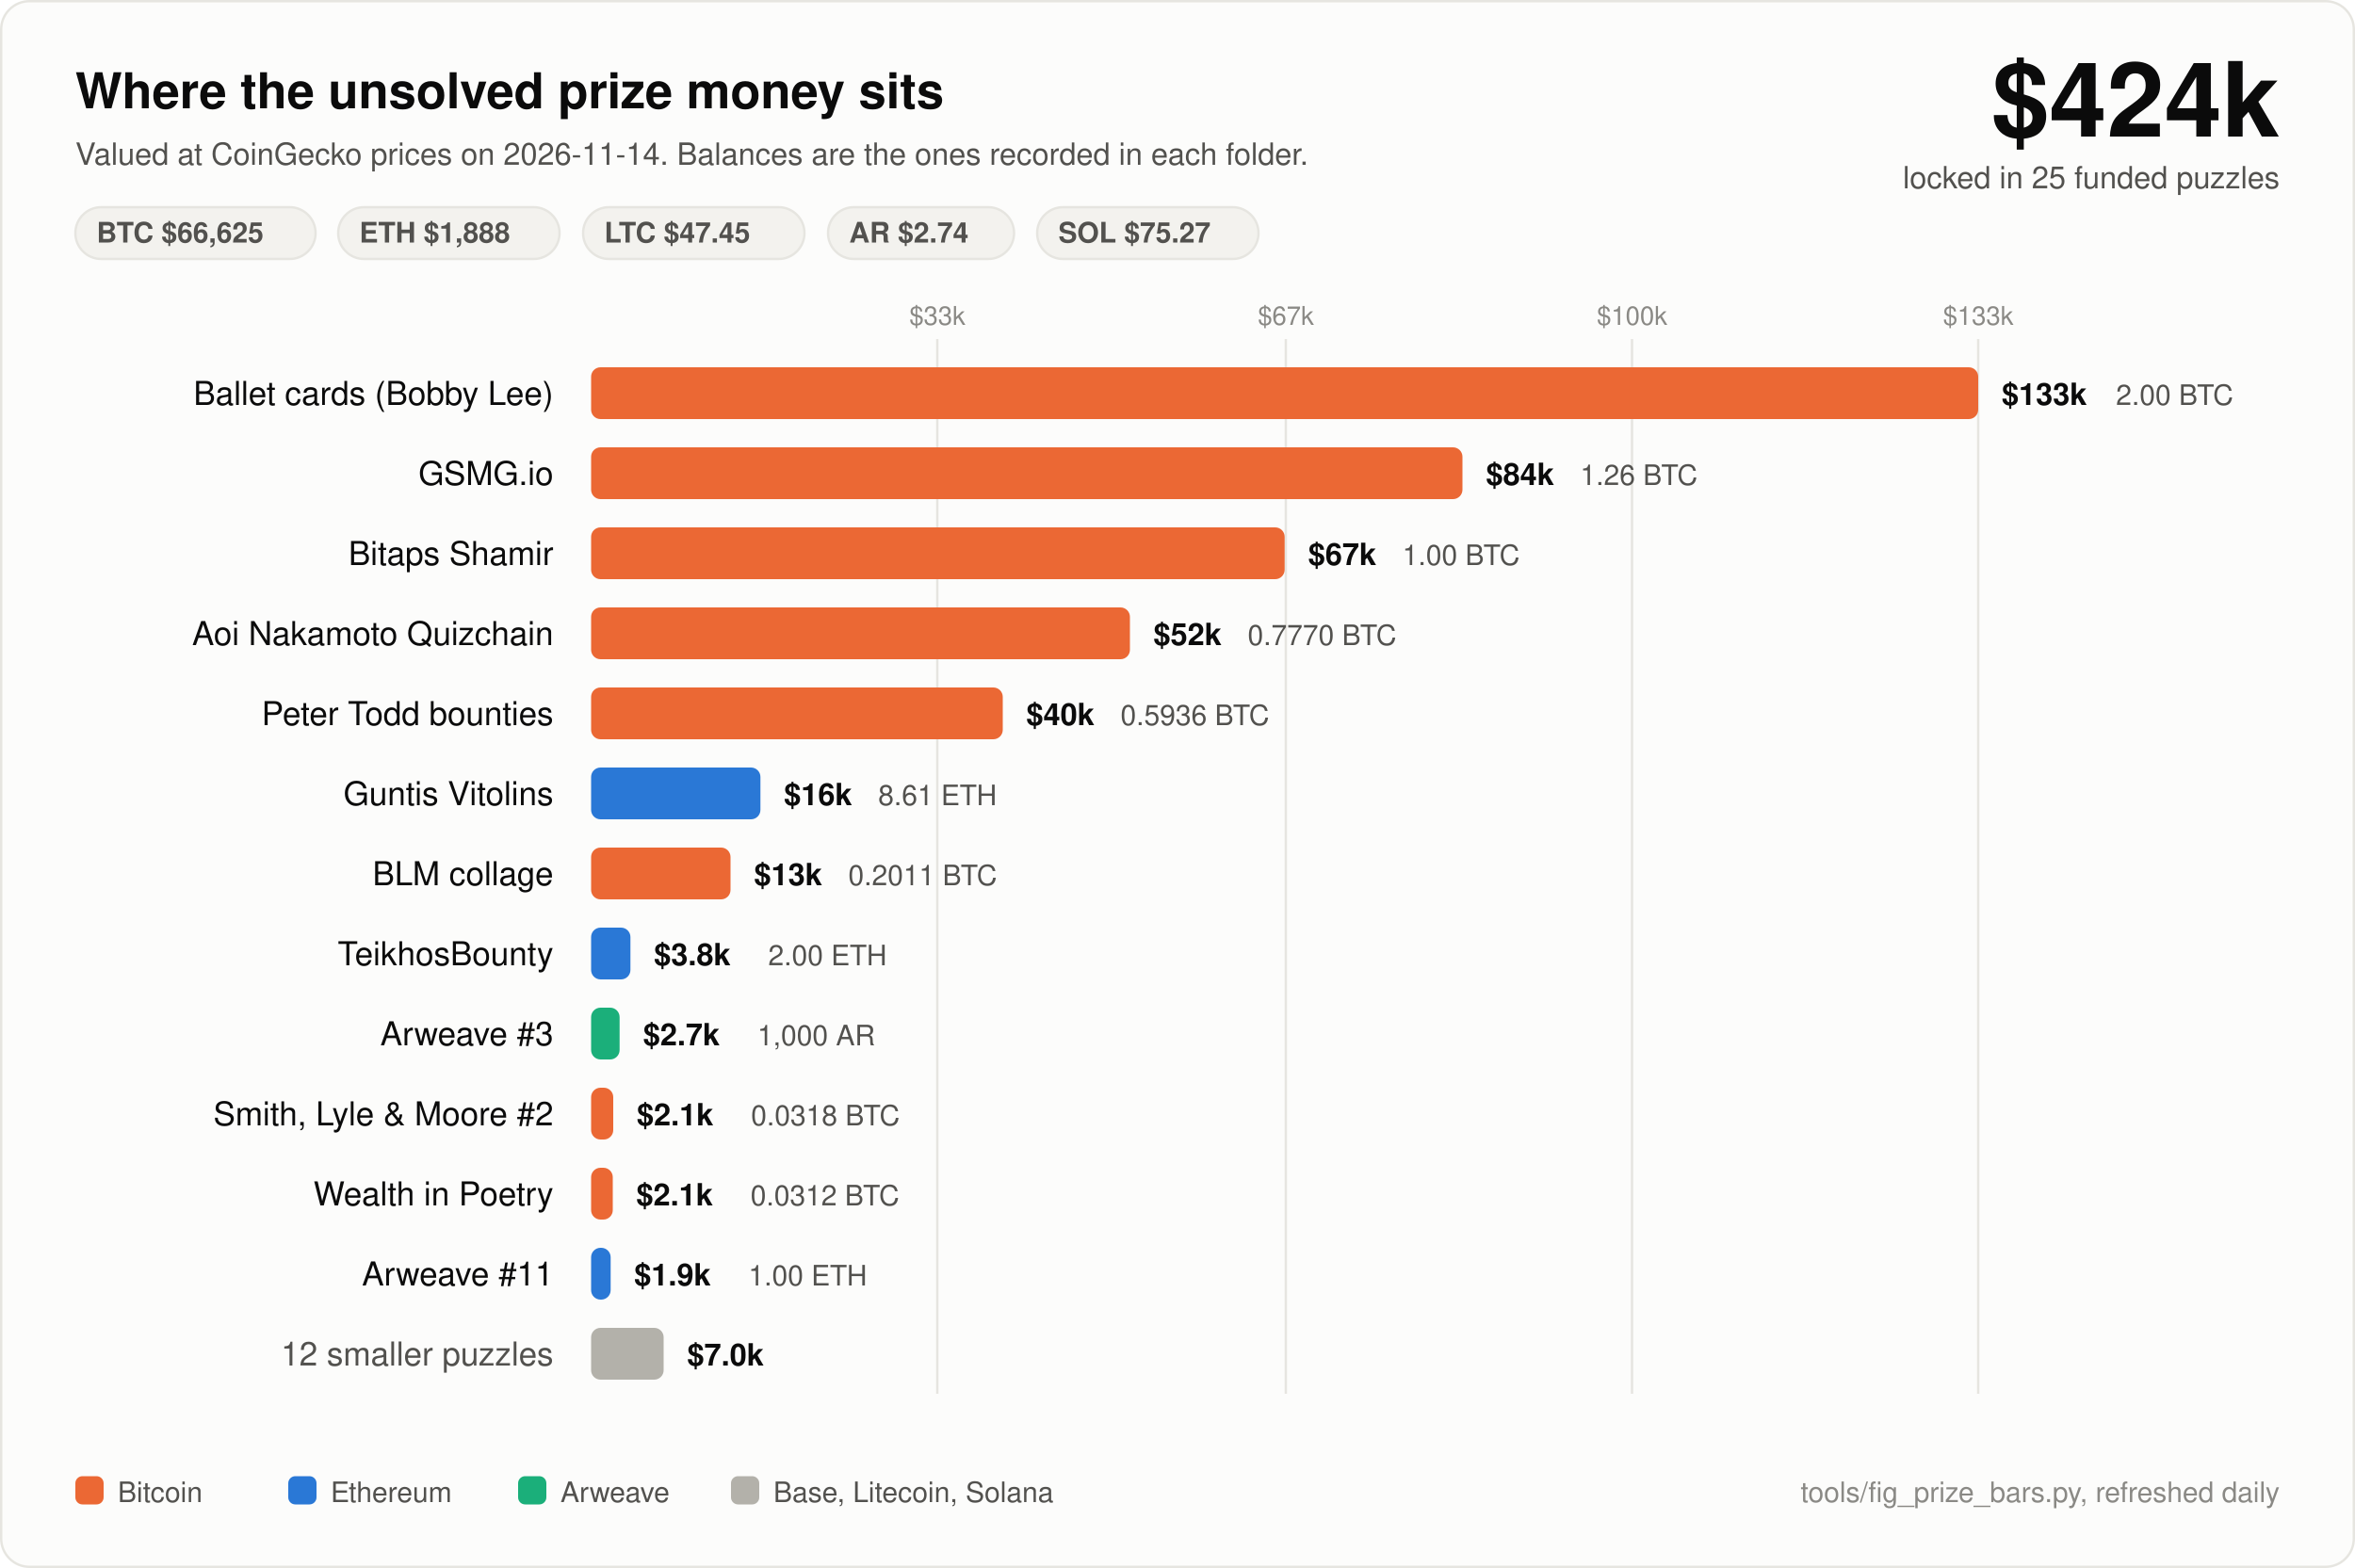
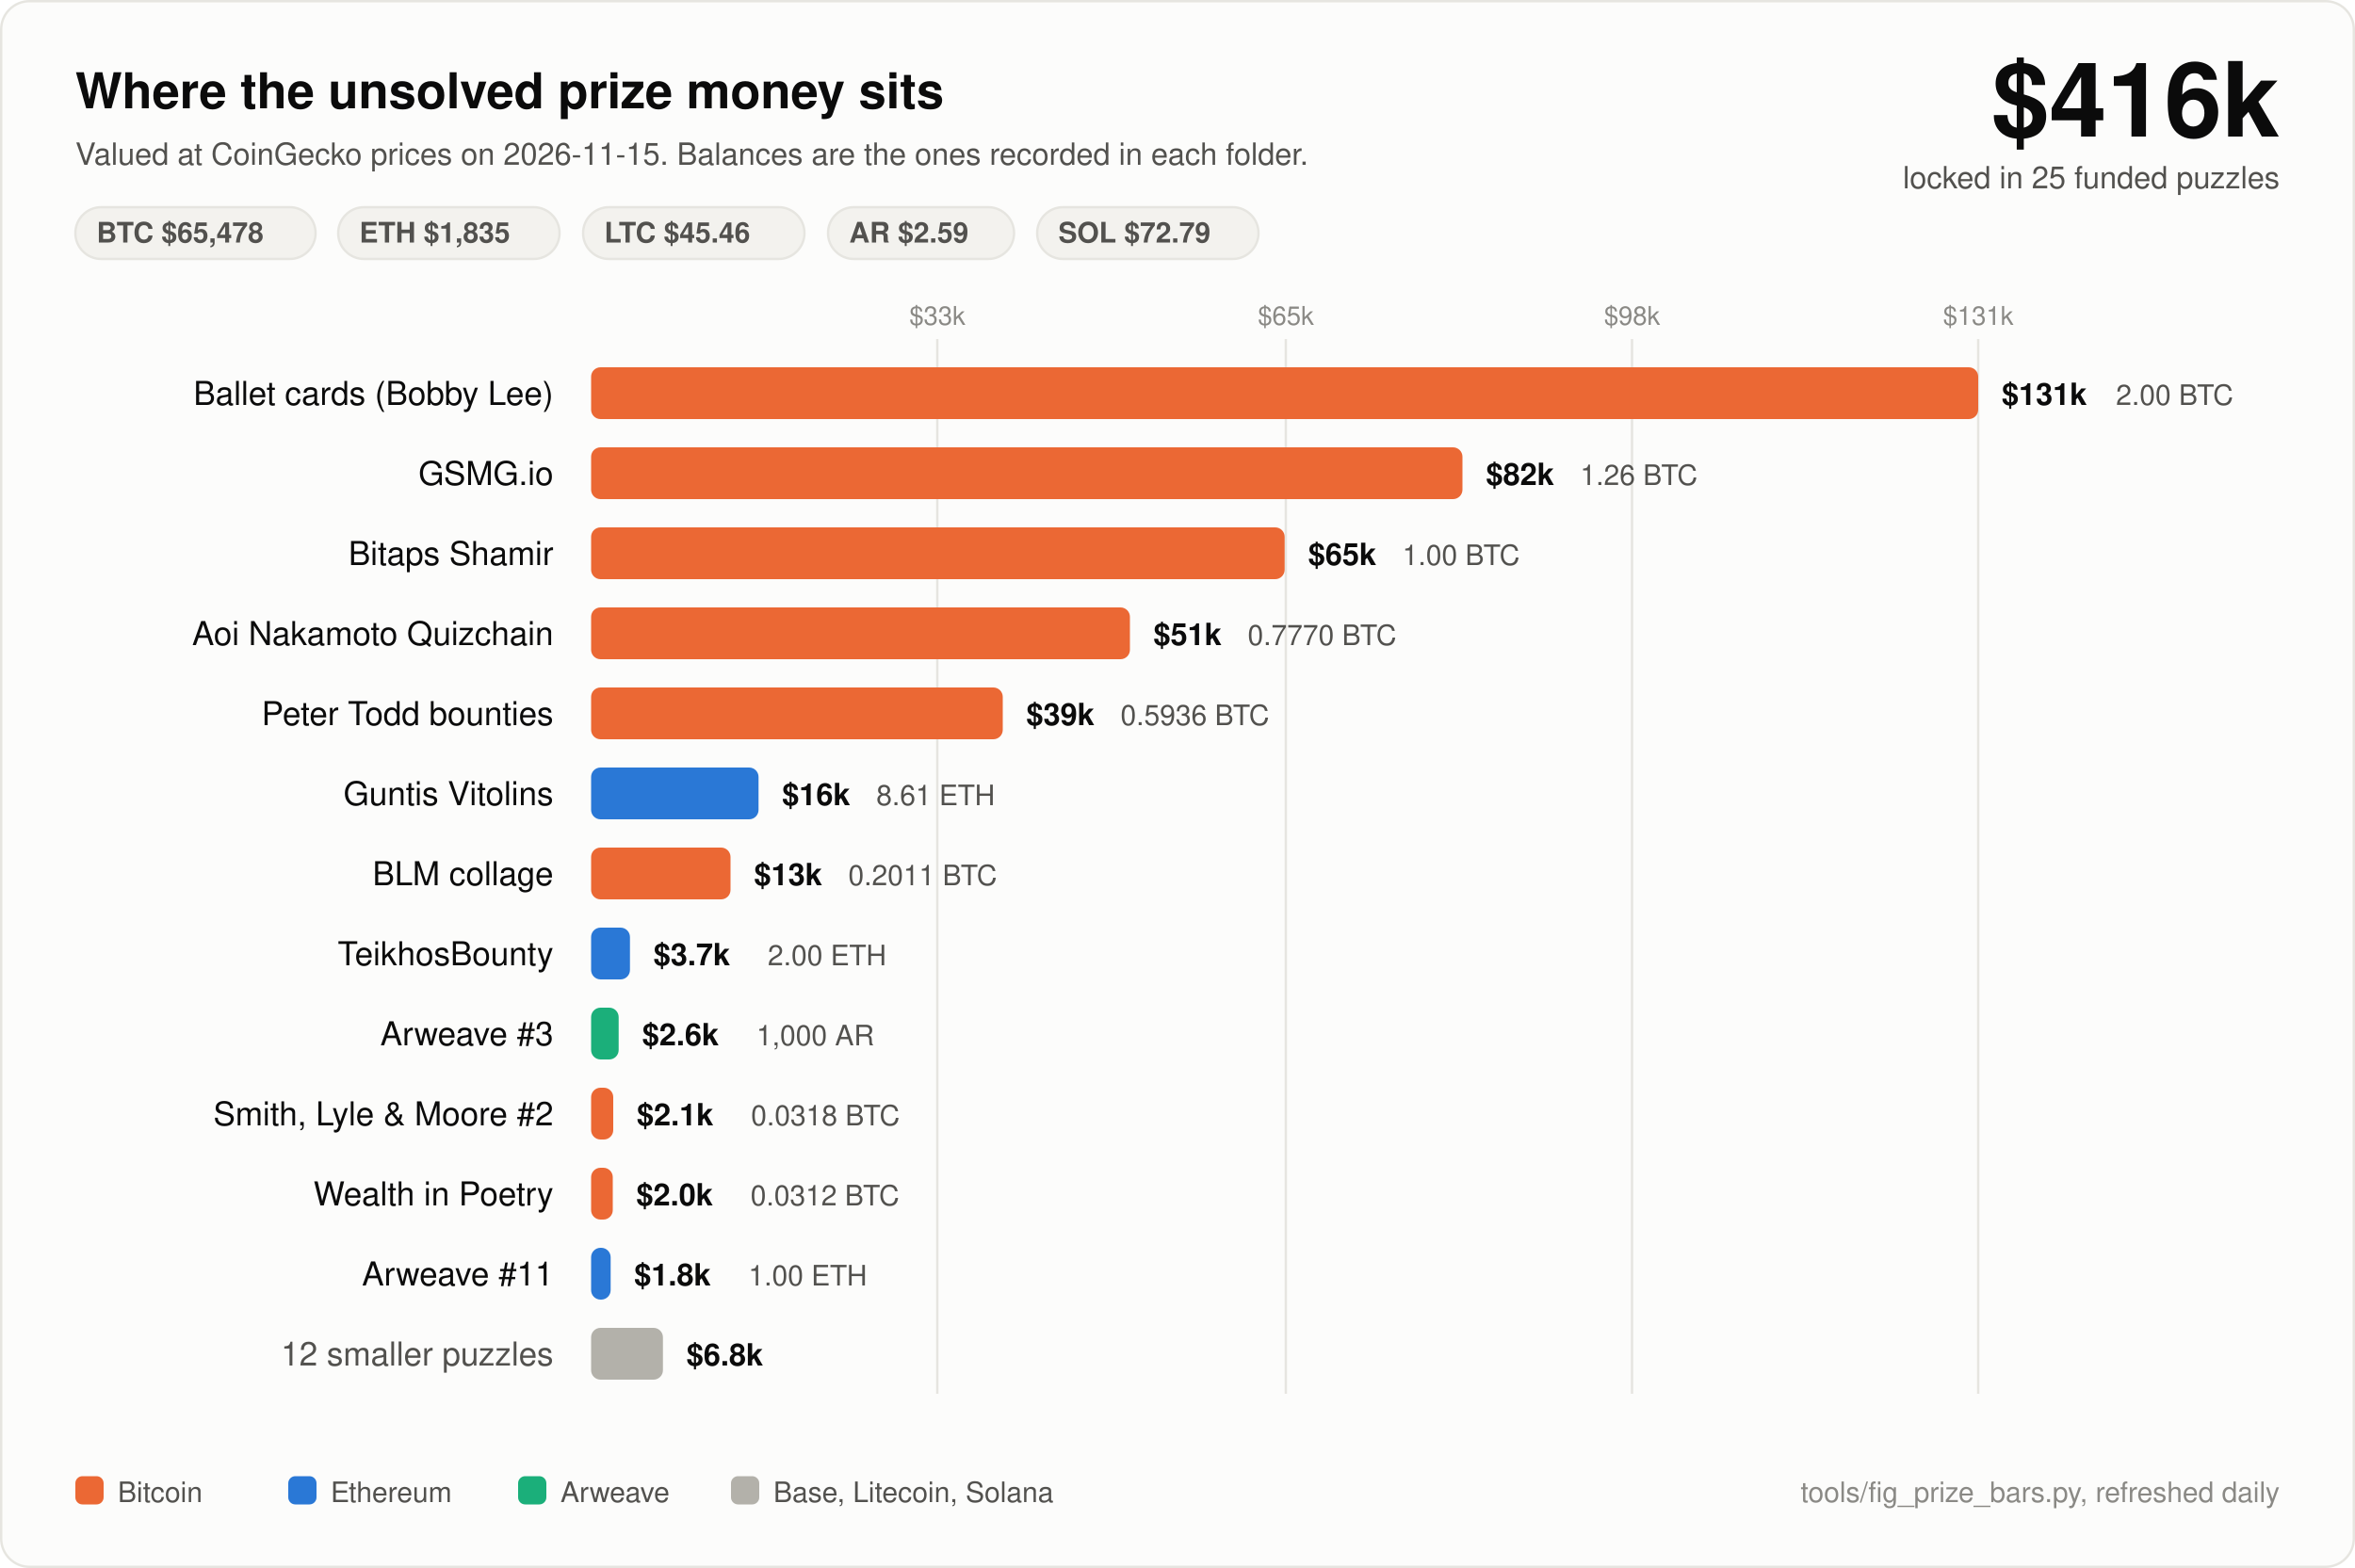
<svg xmlns="http://www.w3.org/2000/svg" width="1000" height="666" viewBox="0 0 1000 666" font-family="ui-sans-serif, -apple-system, Segoe UI, Helvetica, Arial, sans-serif">
  <rect x="0.5" y="0.5" width="999" height="665" rx="12" fill="#fcfcfb" stroke="#e6e5e0" />
  <text x="32" y="46" fill="#0b0b0b" font-size="21" font-weight="700">Where the unsolved prize money sits</text>
-   <text x="32" y="70" fill="#52514e" font-size="13">Valued at CoinGecko prices on 2026-11-14. Balances are the ones recorded in each folder.</text>
-   <text x="968" y="58" fill="#0b0b0b" font-size="44" font-weight="700" text-anchor="end">$424k</text>
+   <text x="32" y="70" fill="#52514e" font-size="13">Valued at CoinGecko prices on 2026-11-15. Balances are the ones recorded in each folder.</text>
+   <text x="968" y="58" fill="#0b0b0b" font-size="44" font-weight="700" text-anchor="end">$416k</text>
  <text x="968" y="80" fill="#52514e" font-size="13" text-anchor="end">locked in 25 funded puzzles</text>
  <rect x="32" y="88" width="102" height="22" rx="11" fill="#f3f2ee" stroke="#e6e5e0" />
-   <text x="41" y="103" fill="#52514e" font-size="12" font-weight="600">BTC $66,625</text>
+   <text x="41" y="103" fill="#52514e" font-size="12" font-weight="600">BTC $65,478</text>
  <rect x="143.6" y="88" width="94" height="22" rx="11" fill="#f3f2ee" stroke="#e6e5e0" />
-   <text x="152.6" y="103" fill="#52514e" font-size="12" font-weight="600">ETH $1,888</text>
+   <text x="152.6" y="103" fill="#52514e" font-size="12" font-weight="600">ETH $1,835</text>
  <rect x="247.6" y="88" width="94" height="22" rx="11" fill="#f3f2ee" stroke="#e6e5e0" />
-   <text x="256.6" y="103" fill="#52514e" font-size="12" font-weight="600">LTC $47.45</text>
+   <text x="256.6" y="103" fill="#52514e" font-size="12" font-weight="600">LTC $45.46</text>
  <rect x="351.6" y="88" width="79" height="22" rx="11" fill="#f3f2ee" stroke="#e6e5e0" />
-   <text x="360.6" y="103" fill="#52514e" font-size="12" font-weight="600">AR $2.74</text>
+   <text x="360.6" y="103" fill="#52514e" font-size="12" font-weight="600">AR $2.59</text>
  <rect x="440.4" y="88" width="94" height="22" rx="11" fill="#f3f2ee" stroke="#e6e5e0" />
-   <text x="449.4" y="103" fill="#52514e" font-size="12" font-weight="600">SOL $75.27</text>
+   <text x="449.4" y="103" fill="#52514e" font-size="12" font-weight="600">SOL $72.79</text>
  <line x1="398" y1="144" x2="398" y2="592" stroke="#e6e5e0" stroke-width="1" />
  <text x="398" y="138" fill="#8a8985" font-size="11" text-anchor="middle">$33k</text>
  <line x1="546" y1="144" x2="546" y2="592" stroke="#e6e5e0" stroke-width="1" />
-   <text x="546" y="138" fill="#8a8985" font-size="11" text-anchor="middle">$67k</text>
+   <text x="546" y="138" fill="#8a8985" font-size="11" text-anchor="middle">$65k</text>
  <line x1="693" y1="144" x2="693" y2="592" stroke="#e6e5e0" stroke-width="1" />
-   <text x="693" y="138" fill="#8a8985" font-size="11" text-anchor="middle">$100k</text>
+   <text x="693" y="138" fill="#8a8985" font-size="11" text-anchor="middle">$98k</text>
  <line x1="840" y1="144" x2="840" y2="592" stroke="#e6e5e0" stroke-width="1" />
-   <text x="840" y="138" fill="#8a8985" font-size="11" text-anchor="middle">$133k</text>
+   <text x="840" y="138" fill="#8a8985" font-size="11" text-anchor="middle">$131k</text>
  <text x="235" y="172" fill="#0b0b0b" font-size="14" text-anchor="end">Ballet cards (Bobby Lee)</text>
  <rect x="251" y="156" width="589.0" height="22" rx="4" fill="#eb6834" />
-   <text x="850.0" y="172" fill="#0b0b0b" font-size="13" font-weight="600">$133k</text>
+   <text x="850.0" y="172" fill="#0b0b0b" font-size="13" font-weight="600">$131k</text>
  <text x="898.5" y="172" fill="#52514e" font-size="12">2.00 BTC</text>
  <text x="235" y="206" fill="#0b0b0b" font-size="14" text-anchor="end">GSMG.io</text>
  <rect x="251" y="190" width="370.0" height="22" rx="4" fill="#eb6834" />
-   <text x="631.0" y="206" fill="#0b0b0b" font-size="13" font-weight="600">$84k</text>
+   <text x="631.0" y="206" fill="#0b0b0b" font-size="13" font-weight="600">$82k</text>
  <text x="671.0" y="206" fill="#52514e" font-size="12">1.26 BTC</text>
  <text x="235" y="240" fill="#0b0b0b" font-size="14" text-anchor="end">Bitaps Shamir</text>
  <rect x="251" y="224" width="294.5" height="22" rx="4" fill="#eb6834" />
-   <text x="555.5" y="240" fill="#0b0b0b" font-size="13" font-weight="600">$67k</text>
+   <text x="555.5" y="240" fill="#0b0b0b" font-size="13" font-weight="600">$65k</text>
  <text x="595.5" y="240" fill="#52514e" font-size="12">1.00 BTC</text>
  <text x="235" y="274" fill="#0b0b0b" font-size="14" text-anchor="end">Aoi Nakamoto Quizchain</text>
  <rect x="251" y="258" width="228.8" height="22" rx="4" fill="#eb6834" />
-   <text x="489.8" y="274" fill="#0b0b0b" font-size="13" font-weight="600">$52k</text>
+   <text x="489.8" y="274" fill="#0b0b0b" font-size="13" font-weight="600">$51k</text>
  <text x="529.8" y="274" fill="#52514e" font-size="12">0.7770 BTC</text>
  <text x="235" y="308" fill="#0b0b0b" font-size="14" text-anchor="end">Peter Todd bounties</text>
  <rect x="251" y="292" width="174.8" height="22" rx="4" fill="#eb6834" />
-   <text x="435.8" y="308" fill="#0b0b0b" font-size="13" font-weight="600">$40k</text>
+   <text x="435.8" y="308" fill="#0b0b0b" font-size="13" font-weight="600">$39k</text>
  <text x="475.8" y="308" fill="#52514e" font-size="12">0.5936 BTC</text>
  <text x="235" y="342" fill="#0b0b0b" font-size="14" text-anchor="end">Guntis Vitolins</text>
-   <rect x="251" y="326" width="71.9" height="22" rx="4" fill="#2a78d6" />
-   <text x="332.9" y="342" fill="#0b0b0b" font-size="13" font-weight="600">$16k</text>
-   <text x="372.9" y="342" fill="#52514e" font-size="12">8.61 ETH</text>
+   <rect x="251" y="326" width="71.1" height="22" rx="4" fill="#2a78d6" />
+   <text x="332.1" y="342" fill="#0b0b0b" font-size="13" font-weight="600">$16k</text>
+   <text x="372.1" y="342" fill="#52514e" font-size="12">8.61 ETH</text>
  <text x="235" y="376" fill="#0b0b0b" font-size="14" text-anchor="end">BLM collage</text>
  <rect x="251" y="360" width="59.2" height="22" rx="4" fill="#eb6834" />
  <text x="320.2" y="376" fill="#0b0b0b" font-size="13" font-weight="600">$13k</text>
  <text x="360.2" y="376" fill="#52514e" font-size="12">0.2011 BTC</text>
  <text x="235" y="410" fill="#0b0b0b" font-size="14" text-anchor="end">TeikhosBounty</text>
-   <rect x="251" y="394" width="16.7" height="22" rx="4" fill="#2a78d6" />
-   <text x="277.7" y="410" fill="#0b0b0b" font-size="13" font-weight="600">$3.8k</text>
-   <text x="326.2" y="410" fill="#52514e" font-size="12">2.00 ETH</text>
+   <rect x="251" y="394" width="16.5" height="22" rx="4" fill="#2a78d6" />
+   <text x="277.5" y="410" fill="#0b0b0b" font-size="13" font-weight="600">$3.7k</text>
+   <text x="326.0" y="410" fill="#52514e" font-size="12">2.00 ETH</text>
  <text x="235" y="444" fill="#0b0b0b" font-size="14" text-anchor="end">Arweave #3</text>
-   <rect x="251" y="428" width="12.1" height="22" rx="4" fill="#1baf7a" />
-   <text x="273.1" y="444" fill="#0b0b0b" font-size="13" font-weight="600">$2.7k</text>
-   <text x="321.6" y="444" fill="#52514e" font-size="12">1,000 AR</text>
+   <rect x="251" y="428" width="11.7" height="22" rx="4" fill="#1baf7a" />
+   <text x="272.7" y="444" fill="#0b0b0b" font-size="13" font-weight="600">$2.6k</text>
+   <text x="321.2" y="444" fill="#52514e" font-size="12">1,000 AR</text>
  <text x="235" y="478" fill="#0b0b0b" font-size="14" text-anchor="end">Smith, Lyle &amp; Moore #2</text>
  <rect x="251" y="462" width="9.4" height="22" rx="4" fill="#eb6834" />
  <text x="270.4" y="478" fill="#0b0b0b" font-size="13" font-weight="600">$2.1k</text>
  <text x="318.9" y="478" fill="#52514e" font-size="12">0.0318 BTC</text>
  <text x="235" y="512" fill="#0b0b0b" font-size="14" text-anchor="end">Wealth in Poetry</text>
  <rect x="251" y="496" width="9.2" height="22" rx="4" fill="#eb6834" />
-   <text x="270.2" y="512" fill="#0b0b0b" font-size="13" font-weight="600">$2.1k</text>
+   <text x="270.2" y="512" fill="#0b0b0b" font-size="13" font-weight="600">$2.0k</text>
  <text x="318.7" y="512" fill="#52514e" font-size="12">0.0312 BTC</text>
  <text x="235" y="546" fill="#0b0b0b" font-size="14" text-anchor="end">Arweave #11</text>
  <rect x="251" y="530" width="8.3" height="22" rx="4" fill="#2a78d6" />
-   <text x="269.3" y="546" fill="#0b0b0b" font-size="13" font-weight="600">$1.9k</text>
+   <text x="269.3" y="546" fill="#0b0b0b" font-size="13" font-weight="600">$1.8k</text>
  <text x="317.8" y="546" fill="#52514e" font-size="12">1.00 ETH</text>
  <text x="235" y="580" fill="#52514e" font-size="14" text-anchor="end">12 smaller puzzles</text>
-   <rect x="251" y="564" width="30.8" height="22" rx="4" fill="#b3b1aa" />
-   <text x="291.8" y="580" fill="#0b0b0b" font-size="13" font-weight="600">$7.0k</text>
+   <rect x="251" y="564" width="30.5" height="22" rx="4" fill="#b3b1aa" />
+   <text x="291.5" y="580" fill="#0b0b0b" font-size="13" font-weight="600">$6.8k</text>
  <rect x="32" y="627" width="12" height="12" rx="3" fill="#eb6834" />
  <text x="50" y="638" fill="#52514e" font-size="12">Bitcoin</text>
  <rect x="122.4" y="627" width="12" height="12" rx="3" fill="#2a78d6" />
  <text x="140.4" y="638" fill="#52514e" font-size="12">Ethereum</text>
  <rect x="220.0" y="627" width="12" height="12" rx="3" fill="#1baf7a" />
  <text x="238.0" y="638" fill="#52514e" font-size="12">Arweave</text>
  <rect x="310.4" y="627" width="12" height="12" rx="3" fill="#b3b1aa" />
  <text x="328.4" y="638" fill="#52514e" font-size="12">Base, Litecoin, Solana</text>
  <text x="968" y="638" fill="#8a8985" font-size="12" text-anchor="end">tools/fig_prize_bars.py, refreshed daily</text>
</svg>
